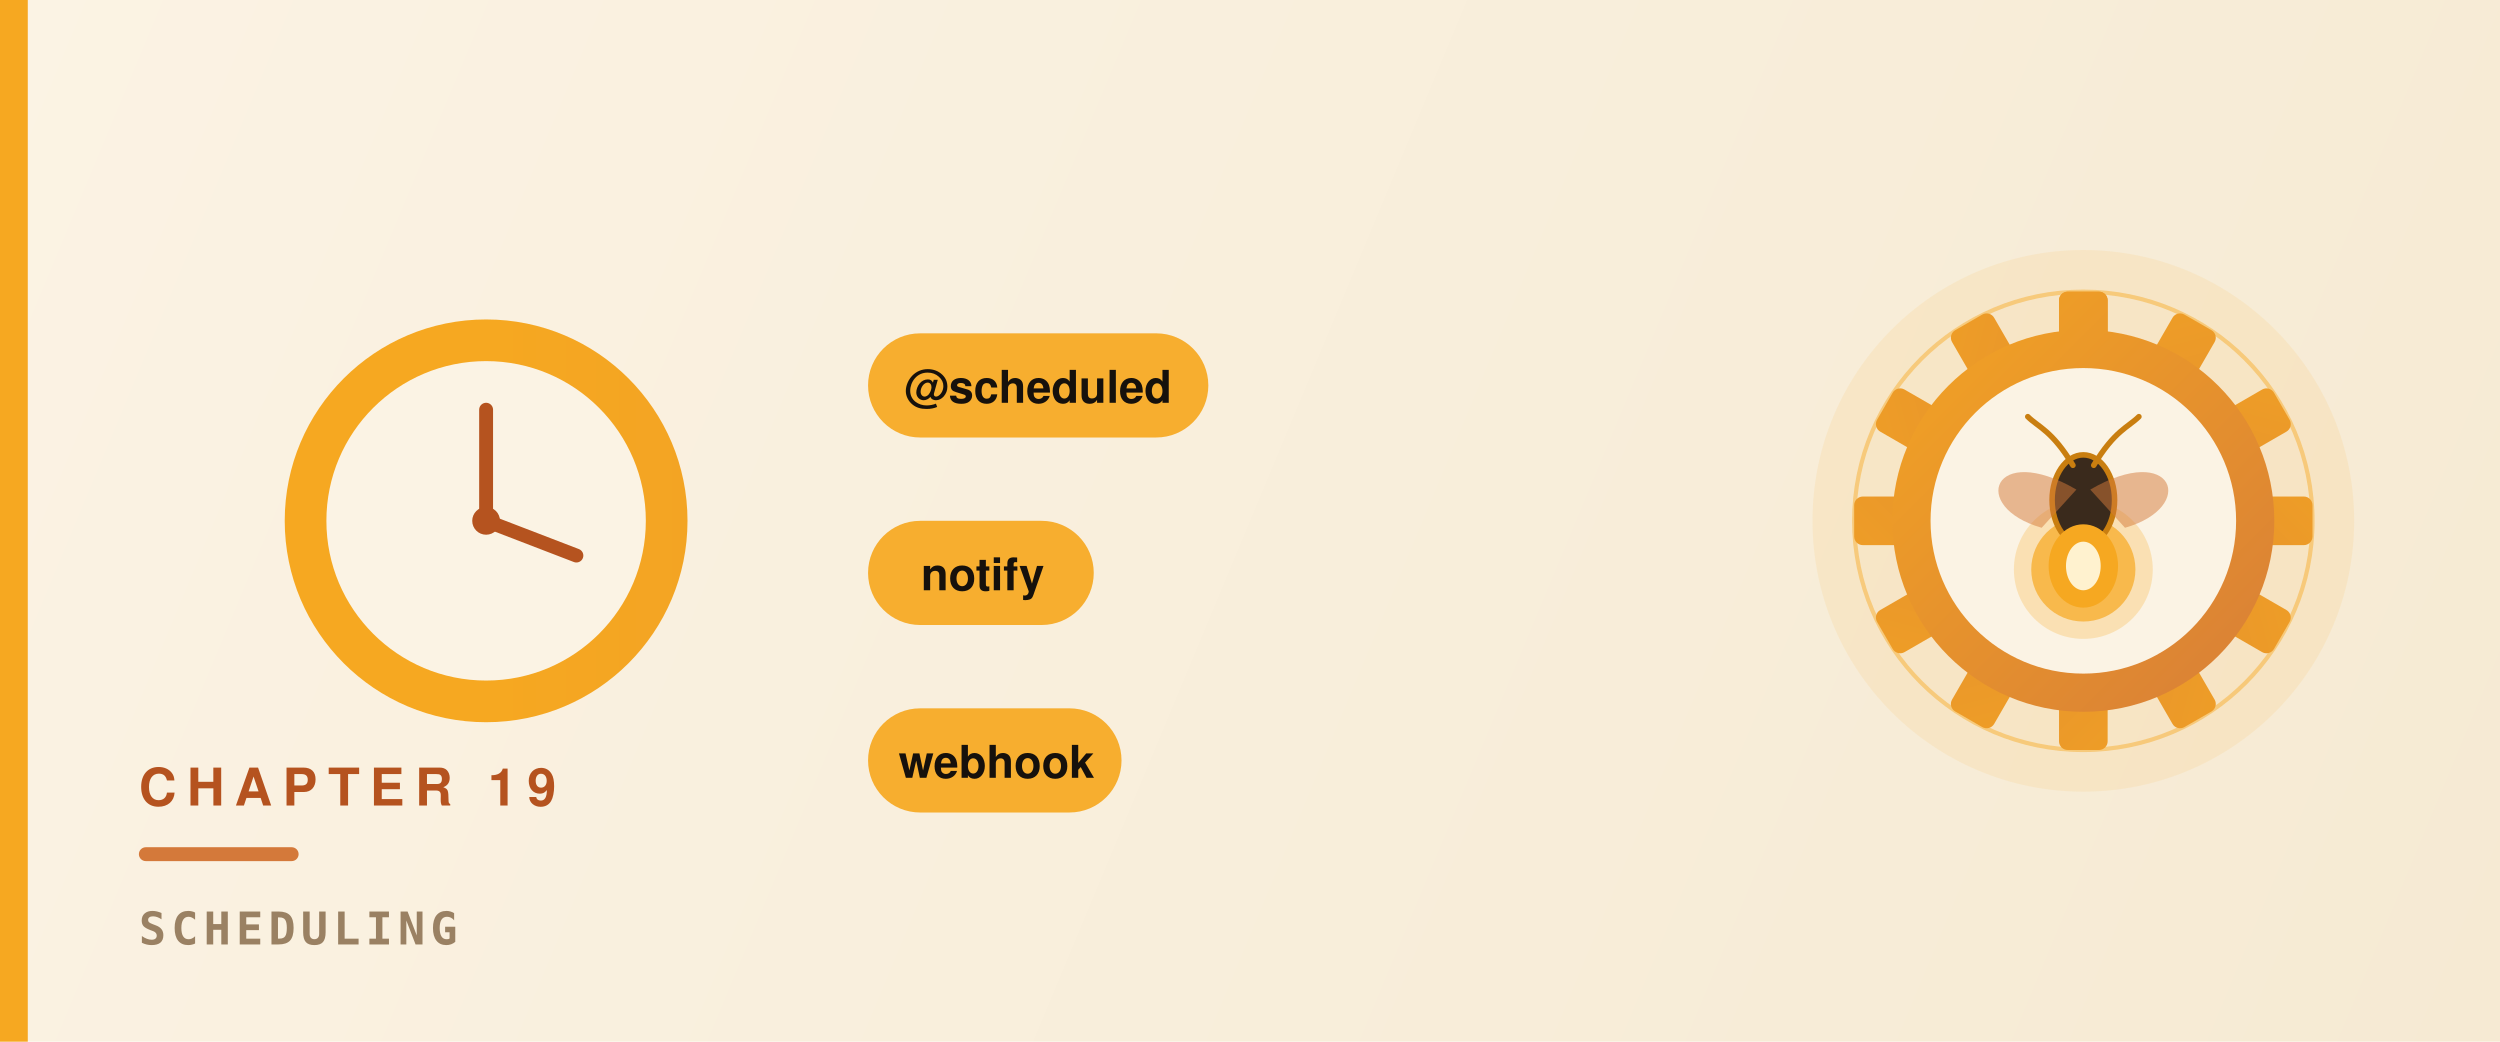
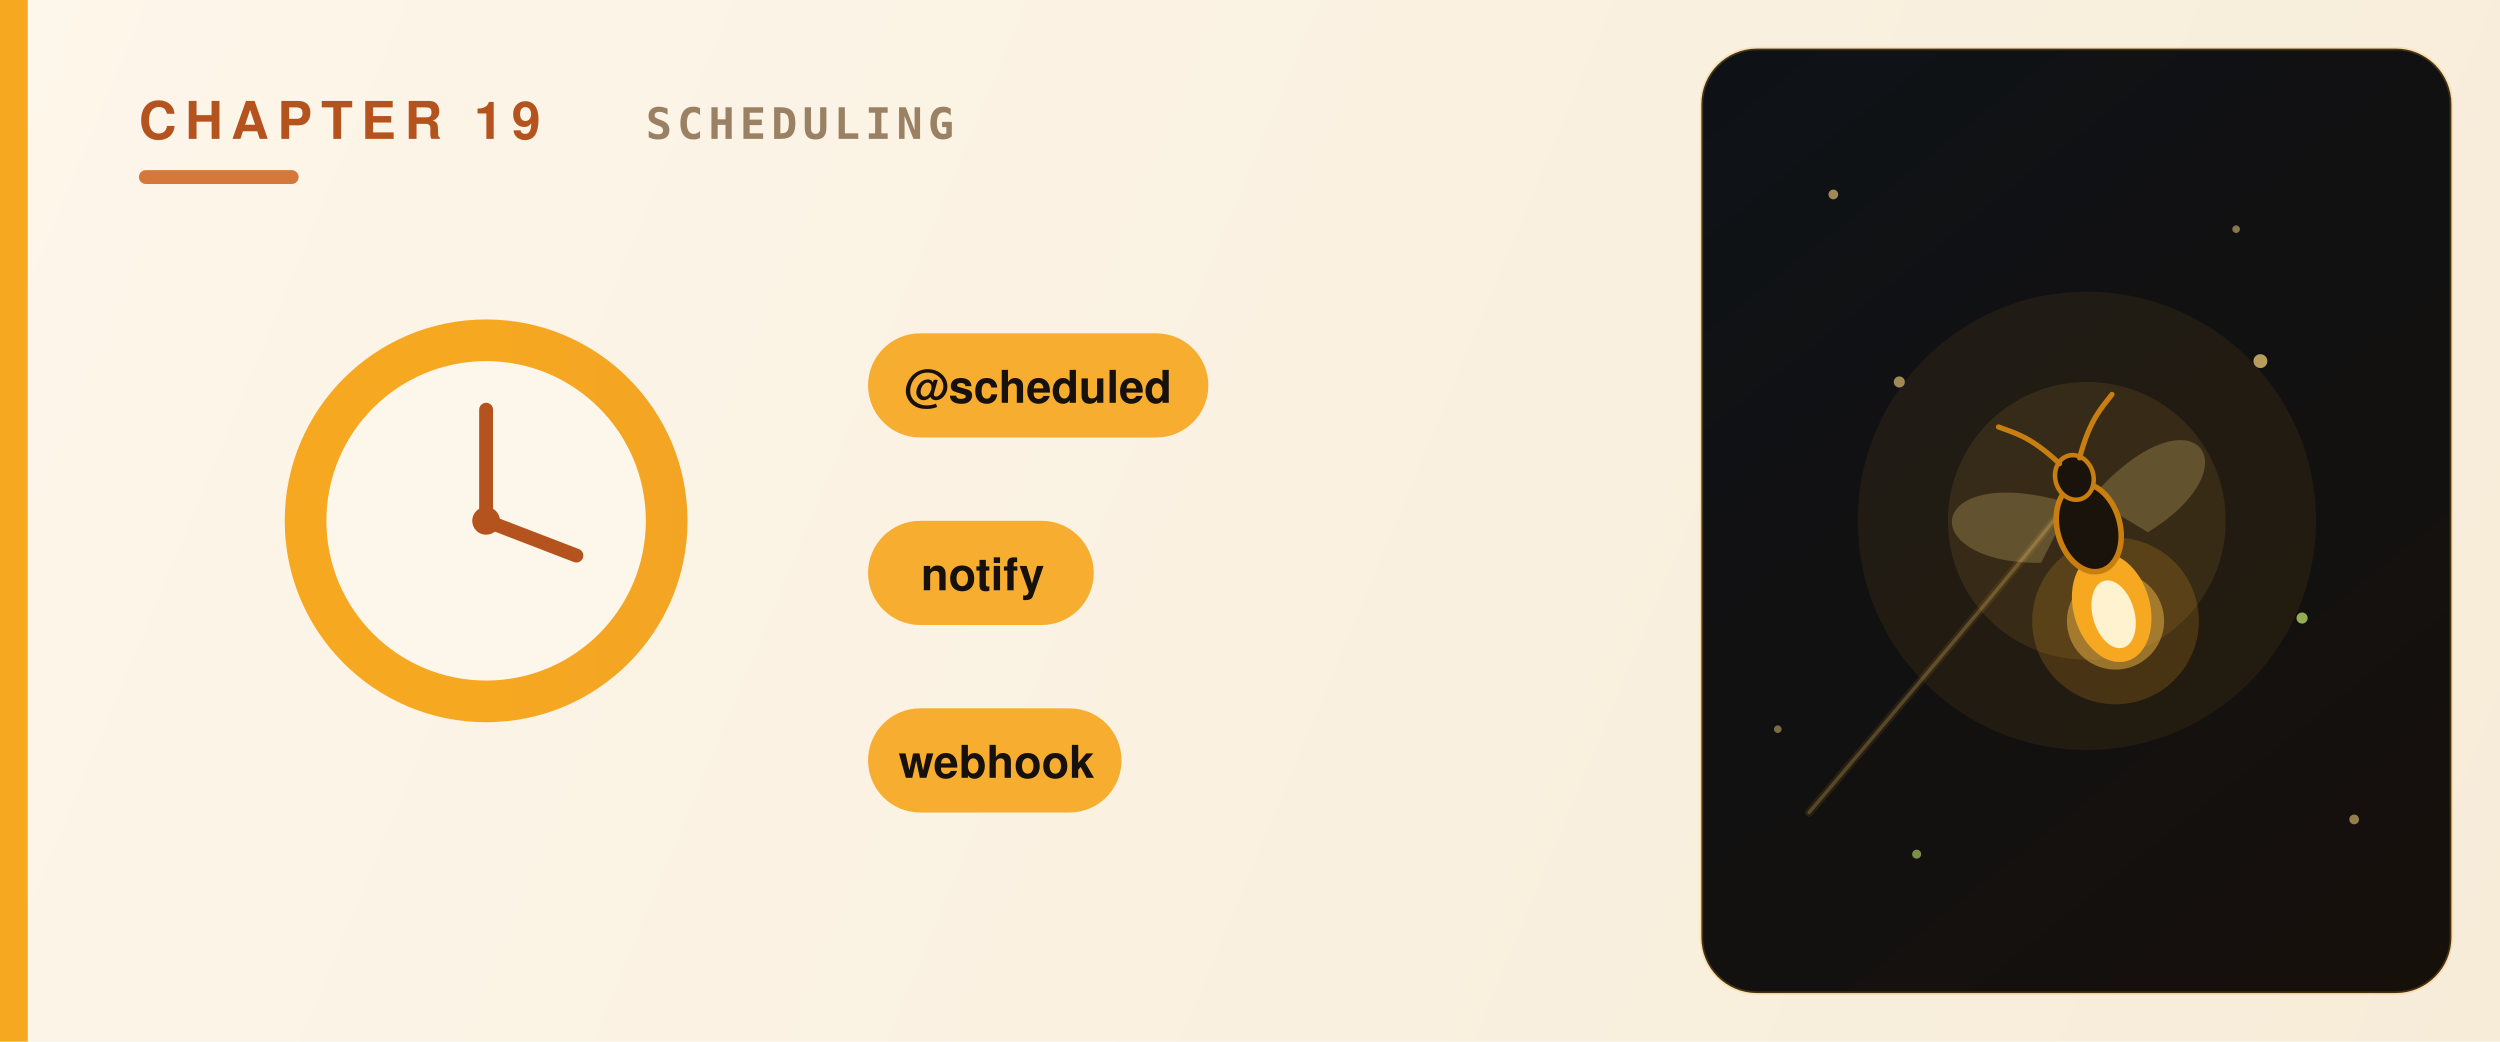
- <svg xmlns="http://www.w3.org/2000/svg" xmlns:xlink="http://www.w3.org/1999/xlink" viewBox="0 0 720 300" role="img" aria-label="Scheduling, notifications and webhooks" font-family="Avenir Next,Avenir,Helvetica Neue,Helvetica,Arial,sans-serif">
+ <svg xmlns="http://www.w3.org/2000/svg" viewBox="0 0 720 300" role="img" aria-label="Scheduling, notifications and webhooks" font-family="Avenir Next,Avenir,Helvetica Neue,Helvetica,Arial,sans-serif">
  <defs>
    <linearGradient id="fld" x1="0" y1="0" x2="720" y2="300" gradientUnits="userSpaceOnUse">
-       <stop offset="0" stop-color="#fbf3e4" />
-       <stop offset="1" stop-color="#f6ead3" />
+       <stop offset="0" stop-color="#fdf6ea" />
+       <stop offset="1" stop-color="#f7ecd8" />
    </linearGradient>
-     <linearGradient id="grg" x1="-70" y1="-70" x2="70" y2="70" gradientUnits="userSpaceOnUse">
-       <stop offset="0" stop-color="#f6a821" />
-       <stop offset="1" stop-color="#d4793a" />
+     <linearGradient id="pnl" x1="490" y1="14" x2="706" y2="286" gradientUnits="userSpaceOnUse">
+       <stop offset="0" stop-color="#0e1217" />
+       <stop offset="1" stop-color="#16100b" />
    </linearGradient>
    <linearGradient id="grh" x1="0" y1="0" x2="720" y2="0" gradientUnits="userSpaceOnUse">
      <stop offset="0" stop-color="#f6a821" />
      <stop offset="1" stop-color="#d4793a" />
    </linearGradient>
  </defs>
  <rect width="720" height="300" fill="url(#fld)" />
  <rect x="0" y="0" width="8" height="300" fill="url(#grh)" />
-   <rect x="40" y="244" width="46" height="4" rx="2" fill="#d4793a" />
-   <text x="40" y="232" fill="#b5531f" font-size="15" font-weight="800" letter-spacing="3">CHAPTER 19</text>
-   <text x="40" y="272" fill="#9a8163" font-size="13" font-weight="600" letter-spacing="1.5" font-family="SF Mono,JetBrains Mono,Menlo,Consolas,monospace">SCHEDULING</text>
+   <rect x="490" y="14" width="216" height="272" rx="16" fill="url(#pnl)" />
+   <rect x="490" y="14" width="216" height="272" rx="16" fill="none" stroke="#f6a821" stroke-width="1" opacity="0.22" />
+   <g fill="#ffd980">
+     <circle cx="528" cy="56" r="1.4" opacity="0.6" />
+     <circle cx="678" cy="236" r="1.4" opacity="0.55" />
+     <circle cx="644" cy="66" r="1.1" opacity="0.5" />
+     <circle cx="512" cy="210" r="1.1" opacity="0.45" />
+   </g>
+   <circle cx="552" cy="246" r="1.3" fill="#bfe26a" opacity="0.6" />
+   <text x="40" y="40" fill="#b5531f" font-size="15" font-weight="800" letter-spacing="2.5">CHAPTER 19</text>
+   <text x="186" y="40" fill="#9a8163" font-size="12.5" font-weight="600" letter-spacing="1.5" font-family="SF Mono,JetBrains Mono,Menlo,Consolas,monospace">SCHEDULING</text>
+   <rect x="40" y="49" width="46" height="4" rx="2" fill="#d4793a" />
  <g transform="translate(140,150)">
    <circle r="58" fill="url(#grh)" />
-     <circle r="46" fill="#fbf3e4" />
+     <circle r="46" fill="#fdf6ea" />
    <line x1="0" y1="0" x2="0" y2="-32" stroke="#b5531f" stroke-width="4" stroke-linecap="round" />
    <line x1="0" y1="0" x2="26" y2="10" stroke="#b5531f" stroke-width="4" stroke-linecap="round" />
    <circle r="4" fill="#b5531f" />
  </g>
  <g transform="translate(250,96)">
    <rect x="0" y="0" width="98" height="30" rx="15" fill="#f6a821" opacity="0.92" />
    <text x="49" y="20" text-anchor="middle" fill="#16110c" font-size="13" font-weight="700">@scheduled</text>
  </g>
  <g transform="translate(250,150)">
    <rect x="0" y="0" width="65" height="30" rx="15" fill="#f6a821" opacity="0.92" />
    <text x="33" y="20" text-anchor="middle" fill="#16110c" font-size="13" font-weight="700">notify</text>
  </g>
  <g transform="translate(250,204)">
    <rect x="0" y="0" width="73" height="30" rx="15" fill="#f6a821" opacity="0.92" />
    <text x="37" y="20" text-anchor="middle" fill="#16110c" font-size="13" font-weight="700">webhook</text>
  </g>
-   <g transform="translate(600,150)">
-     <circle r="78" fill="#f6a821" opacity="0.10" />
-     <circle r="66" fill="none" stroke="#f6a821" stroke-width="1.2" opacity="0.45" />
-     <g fill="url(#grg)">
-       <g id="et">
-         <rect x="-7" y="-66" width="14" height="16" rx="2.5" />
-       </g>
-       <use xlink:href="#et" transform="rotate(0)" />
-       <use xlink:href="#et" transform="rotate(30)" />
-       <use xlink:href="#et" transform="rotate(60)" />
-       <use xlink:href="#et" transform="rotate(90)" />
-       <use xlink:href="#et" transform="rotate(120)" />
-       <use xlink:href="#et" transform="rotate(150)" />
-       <use xlink:href="#et" transform="rotate(180)" />
-       <use xlink:href="#et" transform="rotate(210)" />
-       <use xlink:href="#et" transform="rotate(240)" />
-       <use xlink:href="#et" transform="rotate(270)" />
-       <use xlink:href="#et" transform="rotate(300)" />
-       <use xlink:href="#et" transform="rotate(330)" />
+   <g transform="translate(601,150)">
+     <circle r="66" fill="#f6a821" opacity="0.07" />
+     <circle r="40" fill="#ffc24a" opacity="0.10" />
+     <path d="M-80,84 C-46,44 -24,18 -8,-2" fill="none" stroke="#f6a821" stroke-width="2.4" opacity="0.10" stroke-linecap="round" />
+     <path d="M-80,84 C-46,44 -24,18 -8,-2" fill="none" stroke="#ffd980" stroke-width="1" opacity="0.22" stroke-linecap="round" />
+     <g transform="rotate(-16)">
+       <circle cx="0" cy="30" r="24" fill="#f6a821" opacity="0.18" />
+       <circle cx="0" cy="30" r="14" fill="#ffc24a" opacity="0.45" />
+       <path d="M-3,-6 C-40,-30 -52,-2 -16,8 Z" fill="#ffd980" opacity="0.22" />
+       <path d="M3,-6 C40,-30 52,-2 16,8 Z" fill="#ffd980" opacity="0.22" />
+       <ellipse cx="0" cy="26" rx="11" ry="16" fill="#f6a821" />
+       <ellipse cx="0" cy="28" rx="6" ry="10" fill="#fff2cf" />
+       <ellipse cx="0" cy="2" rx="9" ry="13" fill="#1a130c" stroke="#c97e10" stroke-width="1.6" />
+       <ellipse cx="0" cy="-13" rx="5.5" ry="6.5" fill="#1a130c" stroke="#c97e10" stroke-width="1.3" />
+       <path d="M-3,-18 C-9,-28 -13,-30 -17,-33" fill="none" stroke="#c97e10" stroke-width="1.5" stroke-linecap="round" />
+       <path d="M3,-18 C9,-28 13,-30 17,-33" fill="none" stroke="#c97e10" stroke-width="1.5" stroke-linecap="round" />
    </g>
-     <circle r="55" fill="url(#grg)" />
-     <circle r="44" fill="#fbf3e4" />
-     <ellipse cx="0" cy="14" rx="20" ry="20" fill="#f6a821" opacity="0.25" />
-     <ellipse cx="0" cy="14" rx="15" ry="15" fill="#f6a821" opacity="0.7" />
-     <ellipse cx="0" cy="-6" rx="9" ry="13" fill="#3a2a1c" stroke="#c97e10" stroke-width="1.6" />
-     <ellipse cx="0" cy="13" rx="10" ry="12" fill="#f6a821" />
-     <ellipse cx="0" cy="13" rx="5" ry="7" fill="#fff2cf" />
-     <path d="M-2,-9 C-26,-23 -33,-4 -12,2 Z" fill="#d4793a" opacity="0.5" />
-     <path d="M2,-9 C26,-23 33,-4 12,2 Z" fill="#d4793a" opacity="0.5" />
-     <path d="M-3,-16 C-9,-26 -13,-27 -16,-30" fill="none" stroke="#c97e10" stroke-width="1.6" stroke-linecap="round" />
-     <path d="M3,-16 C9,-26 13,-27 16,-30" fill="none" stroke="#c97e10" stroke-width="1.6" stroke-linecap="round" />
+     <circle cx="50" cy="-46" r="2" fill="#ffd980" opacity="0.7" />
+     <circle cx="62" cy="28" r="1.6" fill="#bfe26a" opacity="0.75" />
+     <circle cx="-54" cy="-40" r="1.6" fill="#ffd980" opacity="0.6" />
  </g>
</svg>
